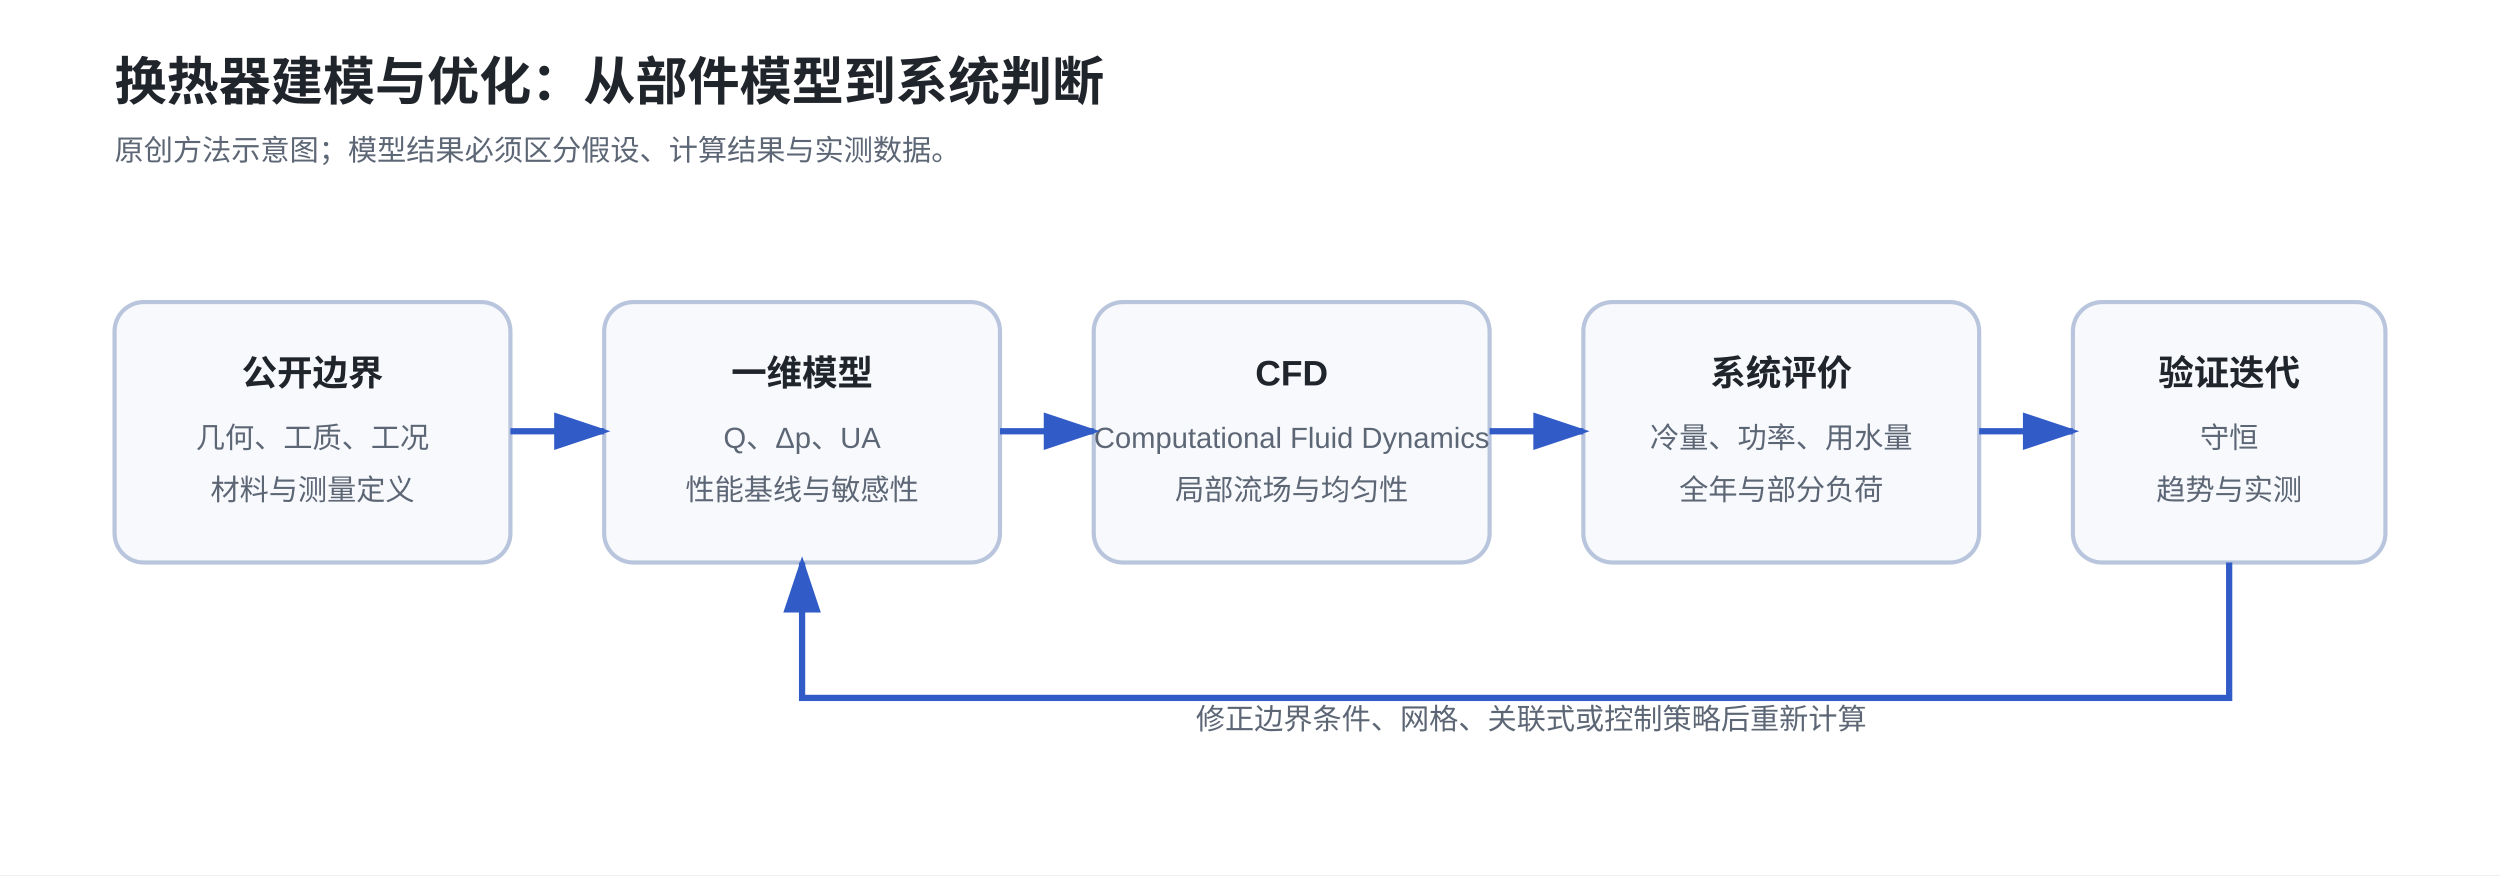
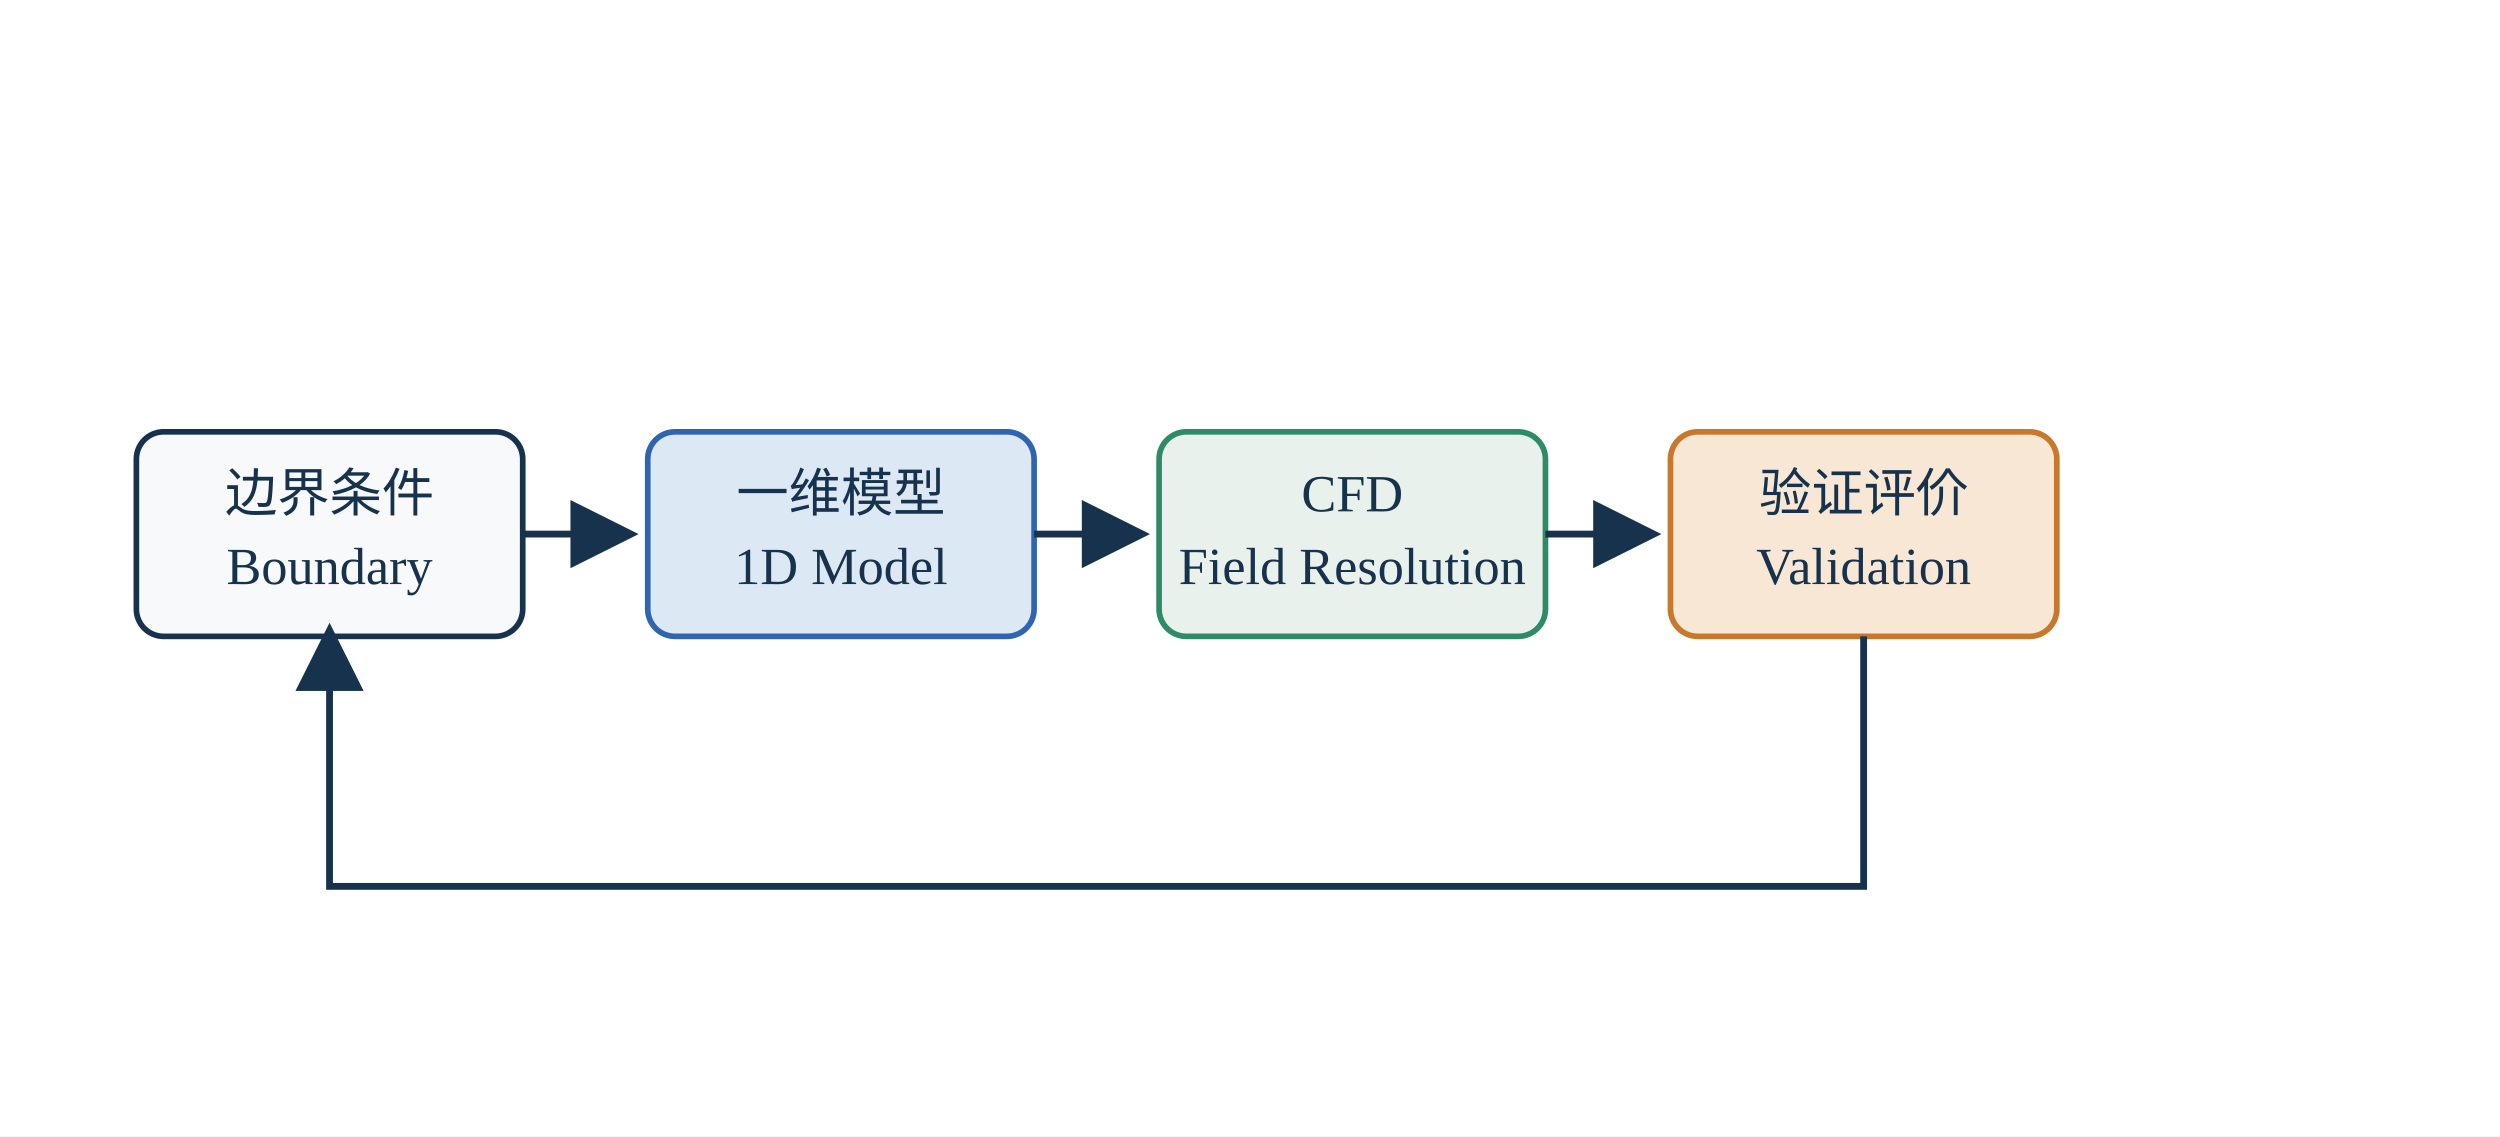
- <svg xmlns="http://www.w3.org/2000/svg" width="1200" height="420" viewBox="0 0 1200 420" role="img" aria-labelledby="title desc">
+ <svg xmlns="http://www.w3.org/2000/svg" viewBox="0 0 1100 500" role="img" aria-label="Heat exchanger modeling workflow">
  <defs>
-     <marker id="arr" markerWidth="10" markerHeight="10" refX="8" refY="3" orient="auto">
-       <path d="M0,0 L0,6 L9,3 z" fill="#315bc7" />
+     <marker id="arrow" markerWidth="10" markerHeight="10" refX="8" refY="5" orient="auto">
+       <path d="M0,0 L10,5 L0,10 Z" fill="#17324d" />
    </marker>
    <style>
-     .title{font:700 25px Arial,'Noto Sans CJK SC',sans-serif;fill:#20242b}
-     .label{font:600 17px Arial,'Noto Sans CJK SC',sans-serif;fill:#20242b}
-     .small{font:14px Arial,'Noto Sans CJK SC',sans-serif;fill:#5c6675}
-     .box{fill:#f7f9fc;stroke:#b8c5dc;stroke-width:2;rx:14}
-     .line{stroke:#315bc7;stroke-width:3;fill:none;marker-end:url(#arr)}
-   </style>
+       .box{fill:#f7f9fb;stroke:#17324d;stroke-width:2.5}.blue{fill:#dce9f5;stroke:#2f65b0;stroke-width:2.5}.green{fill:#e8f1ec;stroke:#2e8b68;stroke-width:2.5}.orange{fill:#f8e7d4;stroke:#c7782b;stroke-width:2.5}.line{fill:none;stroke:#17324d;stroke-width:3;marker-end:url(#arrow)}.label{font-family:'Times New Roman','SimSun','宋体','Songti SC',serif;font-size:23px;fill:#17324d;text-anchor:middle}
+     </style>
  </defs>
-   <rect width="1200" height="420" fill="#fff" />
-   <text x="55" y="48" class="title">换热器建模与优化：从部件模型到系统判断</text>
-   <text x="55" y="77" class="small">原创方法示意图；模型结果必须区分假设、计算结果与实测数据。</text>
-   <rect x="55" y="145" width="190" height="125" class="box" />
-   <text x="150" y="185" text-anchor="middle" class="label">公开边界</text>
-   <text x="150" y="215" text-anchor="middle" class="small">几何、工质、工况</text>
-   <text x="150" y="240" text-anchor="middle" class="small">材料与测量定义</text>
-   <rect x="290" y="145" width="190" height="125" class="box" />
-   <text x="385" y="185" text-anchor="middle" class="label">一维模型</text>
-   <text x="385" y="215" text-anchor="middle" class="small">Q、Δp、UA</text>
-   <text x="385" y="240" text-anchor="middle" class="small">性能基线与敏感性</text>
-   <rect x="525" y="145" width="190" height="125" class="box" />
-   <text x="620" y="185" text-anchor="middle" class="label">CFD</text>
-   <text x="620" y="215" text-anchor="middle" class="small">Computational Fluid Dynamics</text>
-   <text x="620" y="240" text-anchor="middle" class="small">局部流场与均匀性</text>
-   <rect x="760" y="145" width="190" height="125" class="box" />
-   <text x="855" y="185" text-anchor="middle" class="label">系统评价</text>
-   <text x="855" y="215" text-anchor="middle" class="small">冷量、功率、用水量</text>
-   <text x="855" y="240" text-anchor="middle" class="small">全年与部分负荷</text>
-   <rect x="995" y="145" width="150" height="125" class="box" />
-   <text x="1070" y="185" text-anchor="middle" class="label">验证迭代</text>
-   <text x="1070" y="215" text-anchor="middle" class="small">守恒</text>
-   <text x="1070" y="240" text-anchor="middle" class="small">趋势与实测</text>
-   <path d="M245 207 H290" class="line" />
-   <path d="M480 207 H525" class="line" />
-   <path d="M715 207 H760" class="line" />
-   <path d="M950 207 H995" class="line" />
-   <path d="M1070 270 V335 H385 V270" class="line" />
-   <text x="735" y="350" text-anchor="middle" class="small">修正边界条件、网格、关联式或控制策略后重新计算</text>
+   <rect width="1100" height="500" fill="#fff" />
+   <rect x="60" y="190" width="170" height="90" rx="12" class="box" />
+   <rect x="285" y="190" width="170" height="90" rx="12" class="blue" />
+   <rect x="510" y="190" width="170" height="90" rx="12" class="green" />
+   <rect x="735" y="190" width="170" height="90" rx="12" class="orange" />
+   <path d="M230 235 H275" class="line" />
+   <path d="M455 235 H500" class="line" />
+   <path d="M680 235 H725" class="line" />
+   <path d="M820 280 V390 H145 V280" class="line" />
+   <text x="145" y="225" class="label">边界条件</text>
+   <text x="145" y="257" class="label">Boundary</text>
+   <text x="370" y="225" class="label">一维模型</text>
+   <text x="370" y="257" class="label">1D Model</text>
+   <text x="595" y="225" class="label">CFD</text>
+   <text x="595" y="257" class="label">Field Resolution</text>
+   <text x="820" y="225" class="label">验证评价</text>
+   <text x="820" y="257" class="label">Validation</text>
</svg>
